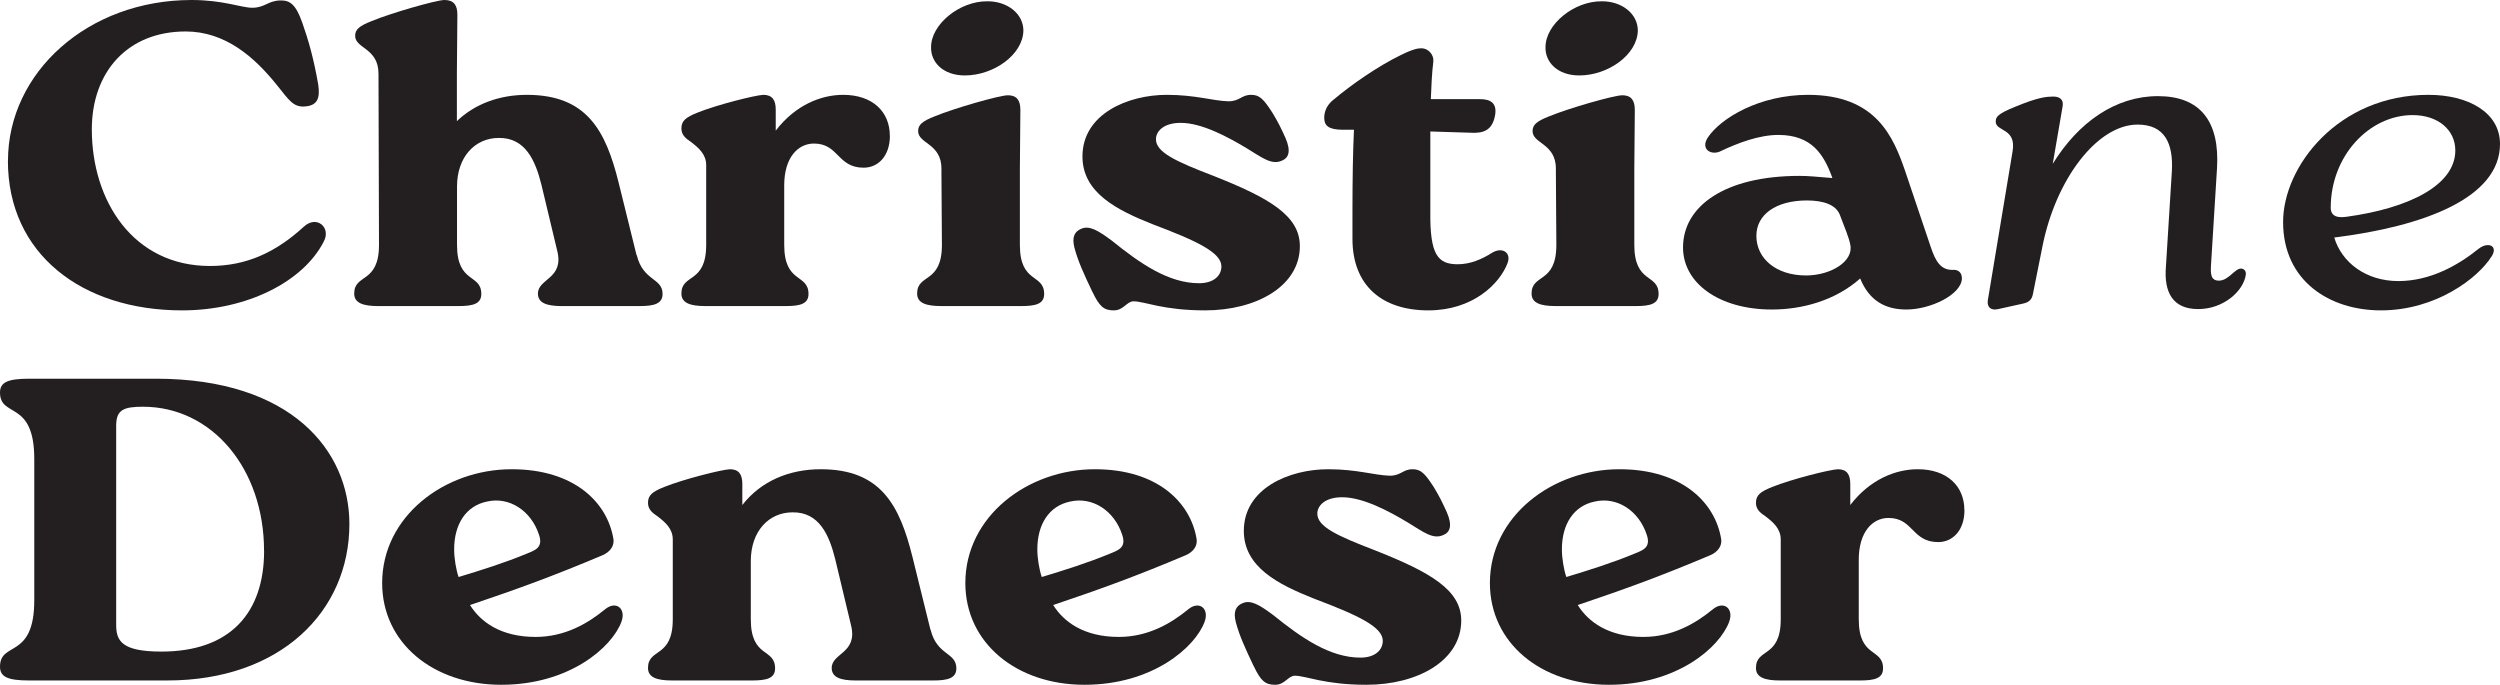
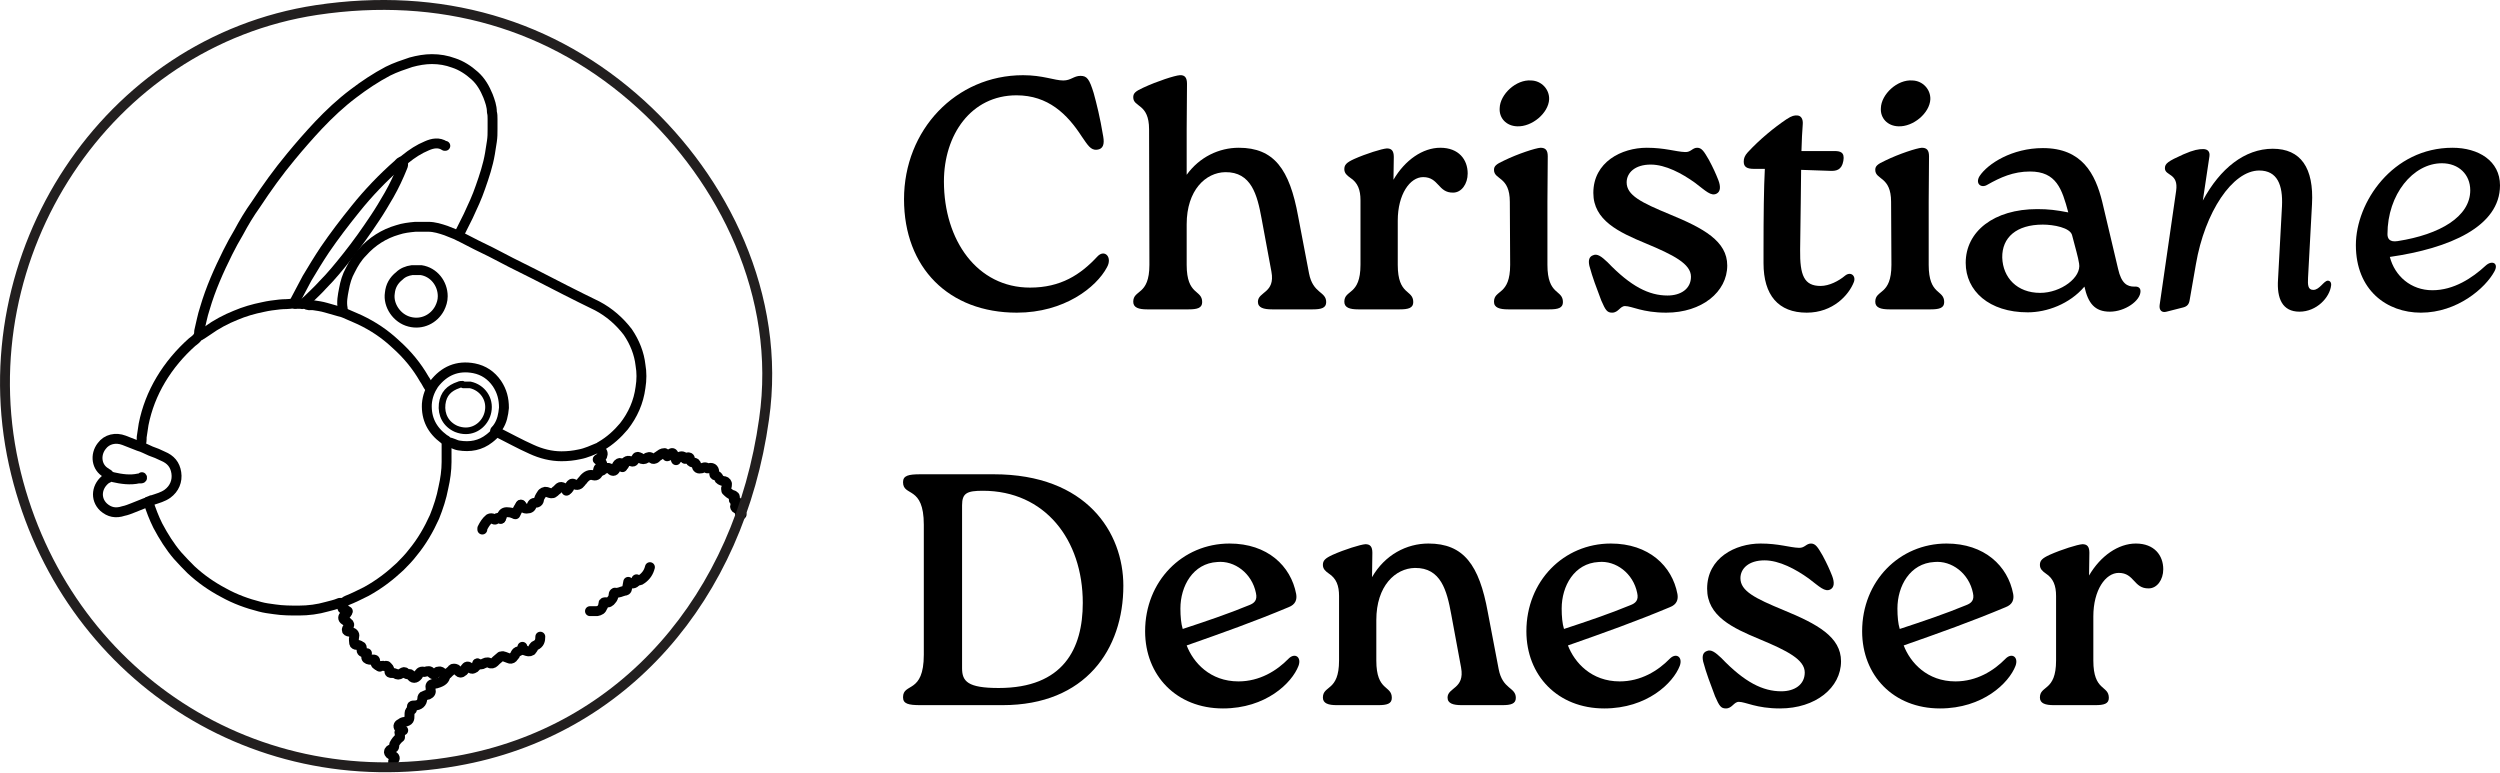
- <svg xmlns="http://www.w3.org/2000/svg" id="Layer_2" data-name="Layer 2" viewBox="0 0 347.96 95.31">
+ <svg xmlns="http://www.w3.org/2000/svg" id="Layer_2" data-name="Layer 2" viewBox="0 0 379 117.08">
  <defs>
    <style>
      .cls-1 {
-         fill: #231f20;
+         stroke: #221f1f;
+         stroke-miterlimit: 10;
+       }
+ 
+       .cls-1, .cls-2, .cls-3 {
+         fill: none;
+       }
+ 
+       .cls-1, .cls-3 {
+         stroke-width: 1.5px;
+       }
+ 
+       .cls-2, .cls-3 {
+         stroke: #000;
+         stroke-linecap: round;
+         stroke-linejoin: round;
      }
    </style>
  </defs>
  <g id="Layer_2-2" data-name="Layer 2">
    <g>
-       <path class="cls-1" d="M1.11,22.38C1.11,10.08,12.23,0,26.67,0c4.42,0,6.91,1.08,8.43,1.08,1.8,0,2.21-1.02,4.01-1.02,1.24,0,2.07.54,2.97,3.12.83,2.34,1.59,4.98,2.21,8.58.28,1.86-.07,2.94-1.87,3.06-1.59.12-2.21-.9-3.8-2.88-3.25-4.08-7.32-7.56-12.78-7.56-8.15,0-13.06,5.7-13.06,13.62,0,10.02,5.8,19.02,16.44,19.02,5.11,0,9.19-1.92,13.06-5.46,1.8-1.68,3.87.12,2.76,2.1-2.83,5.52-10.64,9.54-19.69,9.54-13.95,0-24.25-7.86-24.25-20.82h0Z" />
-       <path class="cls-1" d="M88.63,35.52c.9,3.66,3.59,3.12,3.59,5.4,0,1.38-1.24,1.68-3.18,1.68h-10.85c-2.07,0-3.32-.42-3.32-1.74,0-2.1,3.66-2.04,2.69-5.94l-2.21-9.24c-.83-3.3-2.21-6.54-5.94-6.48-3.25,0-5.8,2.58-5.8,6.78v8.1c0,5.46,3.38,3.96,3.38,6.84,0,1.38-1.17,1.68-3.18,1.68h-11.19c-2.07,0-3.32-.42-3.32-1.74,0-2.82,3.45-1.32,3.45-6.78l-.07-23.82c0-3.6-3.25-3.48-3.25-5.28,0-.9.62-1.38,2.28-2.04,2.76-1.14,9.05-2.94,10.15-2.94,1.31,0,1.8.72,1.8,2.04l-.07,8.22v6.6c2.49-2.4,5.94-3.66,9.74-3.66,8.36,0,10.98,4.98,12.78,12.24l2.49,10.08h.03Z" />
-       <path class="cls-1" d="M123.86,18.9c0,2.76-1.59,4.44-3.66,4.44-3.66,0-3.45-3.36-6.91-3.36-2.21,0-4.14,1.92-4.14,5.82v8.28c0,5.46,3.38,3.96,3.38,6.84,0,1.38-1.17,1.68-3.18,1.68h-11.19c-2.07,0-3.32-.42-3.32-1.74,0-2.82,3.45-1.32,3.45-6.78v-11.1c0-1.5-1.04-2.4-2.14-3.24-.62-.42-1.31-.9-1.31-1.86,0-1.08.62-1.56,2.28-2.22,2.69-1.08,7.94-2.4,9.12-2.46,1.24,0,1.73.72,1.73,2.04v2.94c2.76-3.6,6.35-4.98,9.39-4.98,4.08,0,6.49,2.34,6.49,5.7h.01Z" />
-       <path class="cls-1" d="M131.04,23.52c0-3.6-3.25-3.48-3.25-5.28,0-.9.62-1.38,2.28-2.04,2.76-1.14,9.05-2.94,10.22-2.94,1.24,0,1.73.72,1.73,2.04l-.07,8.22v10.56c0,5.46,3.38,3.96,3.38,6.84,0,1.38-1.17,1.68-3.18,1.68h-11.12c-2.14,0-3.38-.42-3.38-1.74,0-2.82,3.45-1.32,3.45-6.78l-.07-10.56h0ZM129.59,6.54c0-3.12,3.94-6.42,7.88-6.36,2.76,0,4.97,1.74,4.97,4.08-.07,3.36-4.14,6.24-8.15,6.24-3.04,0-4.77-1.86-4.7-3.96h0Z" />
-       <path class="cls-1" d="M152.04,40.62c-1.17-2.46-2-4.26-2.49-6.12-.41-1.56.07-2.28.9-2.64,1.17-.54,2.42.24,4.28,1.62,4.01,3.24,7.94,5.94,12.16,5.94,2,0,3.11-1.02,3.11-2.34,0-1.92-3.38-3.54-9.6-5.88-4.97-1.98-9.74-4.38-9.74-9.42,0-5.94,6.35-8.58,11.74-8.58,4.01,0,6.42.84,8.57.9,1.59,0,1.8-.9,3.18-.9,1.17,0,1.73.6,2.97,2.52.83,1.38,1.17,2.1,1.8,3.48.83,1.92.41,2.82-.55,3.18-1.38.6-2.69-.42-4.84-1.74-2.69-1.62-6.29-3.54-9.19-3.54-2.42,0-3.45,1.2-3.45,2.28,0,1.8,2.69,3.06,8.01,5.1,7.74,3.06,12.02,5.52,12.02,9.78,0,5.58-6.08,8.94-13.19,8.94-5.87,0-8.43-1.26-9.95-1.26-.97,0-1.38,1.26-2.76,1.26s-2-.54-2.97-2.58h0Z" />
-       <path class="cls-1" d="M209.86,36.54c-1.11,3-4.9,6.66-11.05,6.66-6.49,0-10.57-3.48-10.57-9.96v-3.78c0-4.5.07-8.58.21-11.4h-1.52c-2.07,0-2.62-.6-2.62-1.68,0-.9.41-1.8,1.24-2.46,2.56-2.16,6.29-4.74,9.39-6.24,1.8-.9,2.49-.96,2.9-.96.97,0,1.73.9,1.66,1.8-.21,1.74-.28,3.48-.35,5.28h6.84c1.31,0,2.49.42,2.07,2.4-.41,1.98-1.66,2.34-3.18,2.28l-5.8-.18v11.16c-.07,6,1.04,7.32,3.8,7.32,1.73,0,3.32-.66,4.83-1.62,1.45-.84,2.62.06,2.14,1.38h0Z" />
-       <path class="cls-1" d="M216.56,23.52c0-3.6-3.25-3.48-3.25-5.28,0-.9.62-1.38,2.28-2.04,2.76-1.14,9.05-2.94,10.22-2.94,1.24,0,1.73.72,1.73,2.04l-.07,8.22v10.56c0,5.46,3.38,3.96,3.38,6.84,0,1.38-1.17,1.68-3.18,1.68h-11.12c-2.14,0-3.38-.42-3.38-1.74,0-2.82,3.45-1.32,3.45-6.78l-.07-10.56h.01ZM215.11,6.54c0-3.12,3.94-6.42,7.88-6.36,2.76,0,4.97,1.74,4.97,4.08-.07,3.36-4.14,6.24-8.15,6.24-3.04,0-4.77-1.86-4.7-3.96h0Z" />
-       <path class="cls-1" d="M273.07,38.7c0,2.28-4.35,4.38-7.74,4.38-2.97,0-5.18-1.26-6.42-4.32-3.52,3.12-8.15,4.32-12.3,4.32-7.32,0-12.36-3.66-12.36-8.64,0-5.7,5.73-9.96,16.23-9.96,1.24,0,2.35.12,4.56.3-1.17-3.24-2.83-6-7.53-6-2.69,0-5.66,1.14-7.94,2.22-1.31.72-2.97-.18-1.87-1.86,1.8-2.7,7.18-5.94,13.95-5.94,9.46,0,11.88,5.82,13.54,10.68l3.52,10.44c.69,2.1,1.45,3.3,3.11,3.24.76-.06,1.24.42,1.24,1.14h.01ZM257.52,34.02c-.14-.84-.76-2.34-1.45-4.14-.55-1.38-2.28-1.98-4.56-1.98-4.35,0-7.05,1.98-7.05,4.92,0,3.18,2.76,5.52,6.91,5.52,3.45,0,6.7-1.98,6.15-4.32Z" />
-       <path class="cls-1" d="M312.58,38.22c-.28,2.22-3.04,4.8-6.63,4.8s-4.77-2.4-4.49-5.88l.83-13.32c.21-3.84-.97-6.48-4.77-6.48-5.59,0-11.4,7.56-13.26,17.04l-1.31,6.54c-.14.78-.55,1.14-1.31,1.32l-3.52.78c-.97.24-1.59-.24-1.45-1.2l3.45-20.76c.55-3.3-2.35-2.7-2.35-4.14,0-.84.62-1.26,3.87-2.52,2.21-.84,3.25-.96,4.14-.96.97,0,1.45.48,1.31,1.32l-1.38,8.04c3.59-5.82,8.77-9.42,14.64-9.42s8.63,3.48,8.22,10.08l-.83,13.38c-.07,1.26-.07,2.22,1.11,2.22,1.31,0,2.21-1.68,3.04-1.68.41,0,.76.3.69.84h0Z" />
-       <path class="cls-1" d="M346.78,35.7c-1.87,3-7.74,7.5-15.4,7.5-7.12,0-13.61-4.08-13.61-12.3,0-7.74,7.67-17.7,20.24-17.7,5.46,0,9.95,2.4,9.95,6.84,0,7.5-10.57,11.46-23.07,13.02,1.04,3.48,4.42,6.06,8.91,6.06s8.36-2.22,11.19-4.5c1.31-1.02,2.76-.42,1.8,1.08h-.01ZM324.4,28.92c0,.78.41,1.5,2.14,1.26,8.84-1.2,15.2-4.44,15.2-9.24,0-2.88-2.42-4.92-5.94-4.92-6.01,0-11.4,5.64-11.4,12.9h0Z" />
-       <path class="cls-1" d="M21.69,52.71c18.86,0,26.94,10.02,26.94,20.22,0,12.18-9.6,21.78-25.35,21.78H4.08c-2.97,0-4.08-.48-4.08-1.92,0-3.6,4.77-.96,4.77-9.24v-19.68c0-8.28-4.77-5.64-4.77-9.24,0-1.44,1.11-1.92,4.08-1.92h17.61ZM36.75,76.65c0-11.34-7.18-20.04-16.85-20.04-2.69,0-3.73.42-3.73,2.64v27.72c0,2.22.76,3.72,6.29,3.72,9.6,0,14.3-5.4,14.3-14.04h0Z" />
-       <path class="cls-1" d="M86.49,86.55c-1.31,3.54-7.25,8.76-16.72,8.76s-16.58-5.82-16.58-14.16c0-9.3,8.7-15.84,18.03-15.84,8.7,0,13.33,4.62,14.16,9.72.14.9-.41,1.8-1.59,2.28-6.84,2.88-11.6,4.62-18.37,6.9,1.45,2.34,4.28,4.44,9.12,4.44,4.01,0,7.18-1.8,9.67-3.84,1.52-1.26,2.97-.12,2.28,1.74ZM63.21,76.47c0,1.26.28,2.88.62,3.84,3.18-.96,6.42-1.98,9.46-3.24,1.17-.48,2.35-.84,1.73-2.64-1.1-3.36-4.14-5.34-7.25-4.62-2.9.6-4.56,3.12-4.56,6.66Z" />
-       <path class="cls-1" d="M129.52,87.63c.9,3.66,3.59,3.12,3.59,5.4,0,1.38-1.24,1.68-3.18,1.68h-10.85c-2.07,0-3.32-.42-3.32-1.74,0-2.1,3.66-2.04,2.69-5.94l-2.21-9.24c-.83-3.3-2.21-6.54-5.94-6.48-3.25,0-5.8,2.58-5.8,6.78v8.1c0,5.46,3.38,3.96,3.38,6.84,0,1.38-1.17,1.68-3.18,1.68h-11.19c-2.07,0-3.32-.42-3.32-1.74,0-2.82,3.45-1.32,3.45-6.78v-11.1c0-1.5-1.04-2.4-2.14-3.24-.62-.42-1.31-.9-1.31-1.86,0-1.08.62-1.56,2.28-2.22,2.69-1.08,7.94-2.4,9.12-2.46,1.24,0,1.73.72,1.73,2.04v2.94c2.56-3.3,6.49-4.98,10.91-4.98,8.36,0,10.98,4.98,12.78,12.24l2.49,10.08h.02Z" />
-       <path class="cls-1" d="M167.66,86.55c-1.31,3.54-7.25,8.76-16.72,8.76s-16.58-5.82-16.58-14.16c0-9.3,8.7-15.84,18.03-15.84,8.7,0,13.33,4.62,14.16,9.72.14.9-.41,1.8-1.59,2.28-6.84,2.88-11.6,4.62-18.37,6.9,1.45,2.34,4.28,4.44,9.12,4.44,4.01,0,7.18-1.8,9.67-3.84,1.52-1.26,2.97-.12,2.28,1.74ZM144.38,76.47c0,1.26.28,2.88.62,3.84,3.18-.96,6.42-1.98,9.46-3.24,1.17-.48,2.35-.84,1.73-2.64-1.1-3.36-4.14-5.34-7.25-4.62-2.9.6-4.56,3.12-4.56,6.66Z" />
-       <path class="cls-1" d="M174.5,92.73c-1.17-2.46-2-4.26-2.49-6.12-.41-1.56.07-2.28.9-2.64,1.17-.54,2.42.24,4.28,1.62,4.01,3.24,7.94,5.94,12.16,5.94,2,0,3.11-1.02,3.11-2.34,0-1.92-3.38-3.54-9.6-5.88-4.97-1.98-9.74-4.38-9.74-9.42,0-5.94,6.35-8.58,11.74-8.58,4.01,0,6.42.84,8.57.9,1.59,0,1.8-.9,3.18-.9,1.17,0,1.73.6,2.97,2.52.83,1.38,1.17,2.1,1.8,3.48.83,1.92.41,2.82-.55,3.18-1.38.6-2.69-.42-4.84-1.74-2.69-1.62-6.29-3.54-9.19-3.54-2.42,0-3.45,1.2-3.45,2.28,0,1.8,2.69,3.06,8.01,5.1,7.74,3.06,12.02,5.52,12.02,9.78,0,5.58-6.08,8.94-13.19,8.94-5.87,0-8.43-1.26-9.95-1.26-.97,0-1.38,1.26-2.76,1.26s-2-.54-2.97-2.58h0Z" />
-       <path class="cls-1" d="M240.67,86.55c-1.31,3.54-7.25,8.76-16.72,8.76s-16.58-5.82-16.58-14.16c0-9.3,8.7-15.84,18.03-15.84,8.7,0,13.33,4.62,14.16,9.72.14.9-.41,1.8-1.59,2.28-6.84,2.88-11.6,4.62-18.37,6.9,1.45,2.34,4.28,4.44,9.12,4.44,4.01,0,7.18-1.8,9.67-3.84,1.52-1.26,2.97-.12,2.28,1.74ZM217.39,76.47c0,1.26.28,2.88.62,3.84,3.18-.96,6.42-1.98,9.46-3.24,1.17-.48,2.35-.84,1.73-2.64-1.1-3.36-4.14-5.34-7.25-4.62-2.9.6-4.56,3.12-4.56,6.66Z" />
-       <path class="cls-1" d="M273.42,71.01c0,2.76-1.59,4.44-3.66,4.44-3.66,0-3.45-3.36-6.91-3.36-2.21,0-4.14,1.92-4.14,5.82v8.28c0,5.46,3.38,3.96,3.38,6.84,0,1.38-1.17,1.68-3.18,1.68h-11.19c-2.07,0-3.32-.42-3.32-1.74,0-2.82,3.45-1.32,3.45-6.78v-11.1c0-1.5-1.04-2.4-2.14-3.24-.62-.42-1.31-.9-1.31-1.86,0-1.08.62-1.56,2.28-2.22,2.69-1.08,7.94-2.4,9.12-2.46,1.24,0,1.73.72,1.73,2.04v2.94c2.76-3.6,6.36-4.98,9.39-4.98,4.08,0,6.49,2.34,6.49,5.7h.01Z" />
+       <path class="cls-3" d="M69.54,35.64l1.45-2.9c.68-1.45,1.35-2.9,1.84-4.35.58-1.64,1.16-3.38,1.45-5.12.1-.58.19-1.16.29-1.84s.1-1.16.1-1.84v-1.55c0-.39,0-.68-.1-1.06,0-.87-.29-1.64-.58-2.42-.48-1.16-1.06-2.22-2.03-3.09-.97-.87-2.03-1.55-3.19-1.93-1.06-.39-2.13-.58-3.29-.58-1.06,0-2.13.19-3.19.48-1.16.39-2.32.77-3.48,1.35-1.84.97-3.58,2.13-5.22,3.38-1.93,1.45-3.67,3.09-5.32,4.83-1.45,1.55-2.8,3.09-4.16,4.74-1.93,2.32-3.67,4.74-5.32,7.25-.97,1.35-1.84,2.8-2.61,4.25-.58.97-1.16,2.03-1.64,3-1.35,2.71-2.61,5.51-3.48,8.5-.39,1.16-.58,2.32-.87,3.48v.58" />
+       <path class="cls-3" d="M51.95,47.23v-.48c-.19-.97,0-1.93.19-2.9.19-1.06.48-2.03.97-2.9.48-.97,1.06-1.93,1.84-2.71,1.45-1.64,3.29-2.8,5.32-3.38.87-.29,1.74-.39,2.71-.48h1.93c.97,0,1.84.29,2.71.58.48.19.97.39,1.45.58,1.45.68,2.8,1.45,4.25,2.13s2.8,1.45,4.16,2.13c1.16.58,2.32,1.16,3.48,1.74,3.19,1.64,6.38,3.29,9.57,4.83,1.84.97,3.38,2.32,4.64,3.96,1.06,1.55,1.74,3.29,1.93,5.03.19,1.06.19,2.22,0,3.38-.29,2.22-1.16,4.16-2.51,5.89-.97,1.16-2.13,2.22-3.48,3-.1,0-.19.19-.29.19-.97.39-1.93.87-3,1.06-.87.19-1.74.29-2.71.29-1.55,0-3.09-.39-4.54-1.06-1.74-.77-3.48-1.74-5.22-2.61-.1,0-.19-.1-.29-.19" />
+       <path class="cls-3" d="M22.48,76.03c.39,1.26.87,2.51,1.45,3.67.87,1.64,1.84,3.19,3,4.54.68.77,1.35,1.45,2.03,2.13,1.45,1.35,3.09,2.51,4.93,3.48,1.74.97,3.58,1.64,5.51,2.13.68.19,1.45.29,2.22.39,1.26.19,2.42.19,3.67.19,1.45,0,2.9-.19,4.25-.58.68-.19,1.26-.29,1.93-.58h.48" />
+       <path class="cls-3" d="M67.7,67.14v2.9c0,1.26-.19,2.61-.48,3.87-.29,1.55-.77,3-1.35,4.45-.87,1.93-1.93,3.77-3.29,5.41-.58.77-1.26,1.45-1.93,2.13-1.55,1.45-3.19,2.71-5.12,3.77-.97.48-1.93.97-2.9,1.35-.48.19-.58.58-.77.97,0,.19.1.39.29.39s.39.19.58.29" />
+       <path class="cls-3" d="M61.13,24.43c-.39,0-.58.29-.77.48-2.32,2.03-4.54,4.35-6.47,6.76-1.64,2.03-3.19,4.06-4.64,6.18-.97,1.45-1.84,2.9-2.71,4.35-.58,1.16-1.26,2.32-1.84,3.48,0,.1-.1.19,0,.39" />
+       <path class="cls-3" d="M67.51,22.11h-.1c-.87-.58-1.84-.39-2.71,0-1.16.48-2.22,1.16-3.29,2.03-.19.19-.39.29-.29.58,0,.19,0,.39-.1.58-.58,1.45-1.26,2.9-2.03,4.25-.68,1.16-1.35,2.32-2.13,3.48-1.35,2.03-2.71,3.96-4.25,5.89-1.16,1.45-2.32,2.9-3.67,4.25-.77.87-1.64,1.64-2.42,2.42,0,0-.19.1-.19.19-.19.29-.39.39-.77.29-.39,0-.77,0-1.06-.1-.68.19-1.45.1-2.13.19-.87.1-1.64.19-2.51.39-1.45.29-2.8.68-4.16,1.26-1.45.58-2.9,1.35-4.25,2.32-.29.19-.58.39-.87.58-.1,0-.19.19-.39.19h-.1c-.19.39-.58.68-.97.97-1.84,1.64-3.48,3.58-4.74,5.7s-2.13,4.35-2.61,6.76c-.1.58-.19,1.26-.29,1.93,0,.39,0,.87-.19,1.26" />
+       <path class="cls-3" d="M75.14,65.4c0-.19.19-.39.39-.68.58-.87.77-1.84.87-2.9,0-1.35-.29-2.51-1.06-3.67-.87-1.26-2.03-2.03-3.48-2.32-2.51-.48-4.54.39-6.09,2.42-.58.87-.97,1.84-1.06,3-.1,2.22.77,3.96,2.61,5.32.19.1.39.19.58.48h0c.58,0,1.06.39,1.64.48,1.74.29,3.29,0,4.64-1.06.39-.29.77-.68,1.16-1.06" />
+       <path class="cls-3" d="M46.35,46.07c.29.29.68.19,1.06.19.68.1,1.35.19,2.03.39.68.19,1.35.39,2.03.58.58.1,1.06.39,1.55.58s1.06.48,1.55.68c2.03.97,3.77,2.13,5.41,3.67,1.74,1.55,3.19,3.29,4.35,5.32.29.39.48.87.77,1.26" />
+       <path class="cls-3" d="M16.58,72.07c-.1-.19-.39-.29-.48-.39-1.45-.77-1.74-2.71-.68-4.06.77-1.06,2.13-1.35,3.38-.87.77.29,1.45.58,2.22.87.68.19,1.16.48,1.84.77.58.19,1.26.48,1.84.77,1.16.48,1.84,1.26,2.03,2.51s-.29,2.42-1.35,3.19c-.68.48-1.45.68-2.32.97h-.1c-.39.29-.97.39-1.35.58-.48.19-.97.39-1.45.58s-.97.39-1.45.48c-1.16.39-2.13.19-3-.58-1.35-1.26-1.06-3.29.48-4.35,0,0,.19,0,.19-.1.19-.29.48-.19.77-.1,1.26.29,2.61.48,3.87.19h.39c.1,0,.19-.1.1-.19" />
+       <path class="cls-3" d="M67.51,102.32c0,.48-.19.87-.97,1.16s-.58.1-.87.19c-.39.1-.48.29-.39.68v.19c.1.39,0,.58-.39.77-.19,0-.39.1-.58.19-.19,0-.29.19-.29.39,0,.68-.48,1.06-1.16,1.06-.39,0-.48,0-.39.48,0,.1,0,.19-.1.19-.29.19-.29.39-.29.77,0,.68,0,.87-.77,1.06-.19,0-.39.1-.48.19-.39.19-.58.39-.29.77,0,.1.19.19.19.39" />
+       <path class="cls-3" d="M103.85,69.46s.19,0,.29-.1c.29-.1.48,0,.48.29q0,.39.48.48c.29,0,.39.1.48.39.1.48.29.58.77.48.29-.1.58-.29.87,0h.19c.48-.19.87,0,.87.58v.19c0,.1,0,.29.19.29s.39.19.48.39c.1.29.39.39.68.48.29,0,.48.1.58.39,0,.19,0,.39-.1.58-.1.19,0,.29,0,.48.29.29.58.58.97.68,0,0,.1,0,.19.1.19.1.19.19,0,.39q-.1.29.1.39h.19c.19,0,.19.19.1.39,0,.1-.1.19-.19.29-.1.19,0,.39.19.48,0,0,.19,0,.19.1.19,0,.29.19.29.39s0,.39.29.39" />
+       <path class="cls-3" d="M72.34,100.58c-.1.39-.29.68-.58.77-.19.1-.39,0-.48-.1-.39-.29-.48-.29-.77.1-.1.19-.19.39-.39.48-.19.19-.39.19-.58,0-.1-.1-.19-.19-.39-.39-.19-.1-.48-.1-.58,0-.1.19-.29.29-.48.48-.29.39-.48.39-.97.1,0,0-.19-.1-.29-.19-.19-.1-.29,0-.48,0l-.19.19c-.29.29-.48.29-.77,0-.19-.39-.58-.29-.87-.19-.1,0-.19.1-.29,0-.48-.1-.68.19-.87.58h0c-.39.48-.77.48-1.06,0,0-.19-.19-.29-.39-.19-.19,0-.29,0-.39-.19-.19-.19-.29-.19-.58,0,0,0-.1.1-.19.1-.29.19-.48.19-.77,0-.19-.1-.29-.1-.48-.1-.39,0-.48,0-.48-.39,0-.19,0-.29-.19-.48s-.19-.29-.39-.19h-.19c-.19-.1-.48,0-.68.1" />
+       <path class="cls-3" d="M90.7,69.65c.1.1.29.19.39.39.29.19.29.48,0,.68-.29.1-.48.39-.39.77,0,.39-.29.68-.68.58-.58-.19-1.06,0-1.55.58-.1.19-.29.29-.39.48-.29.39-.58.48-.97.29s-.48-.1-.68.19c-.1.29-.19.58-.48.68" />
+       <path class="cls-3" d="M85.87,74.39q0-.19-.19-.29c-.77-.48-.77-.29-1.26.19-.19.1-.29.29-.48.39-.19.19-.48.1-.77,0-.48-.19-.58-.19-.97.1-.19.29-.39.58-.48.87,0,.48-.29.58-.68.58-.19,0-.29.1-.39.29-.1.39-.29.58-.77.58-.19,0-.39,0-.58-.19-.1-.1-.19-.29-.39-.39" />
+       <path class="cls-3" d="M52.63,92.75c0,.1,0,.19-.1.29,0,0-.19.1-.29.19-.29.29-.29.58,0,.77.19.1.39.29.48.39.29.19.29.39.1.58,0,.1-.1.19-.19.29-.1.29-.1.39.19.48.1,0,.19,0,.39.1.48.1.58.39.48.77-.1.29,0,.58,0,.87,0,.19.19.29.39.29s.39,0,.58.19c.19,0,.19.19.19.39-.1.39,0,.48.39.58.1,0,.19.19.39.1" />
+       <path class="cls-3" d="M98.53,85.98c-.19.77-.58,1.35-1.26,1.84-.19.19-.48.19-.87.19" />
+       <path class="cls-3" d="M61.13,110.72c-.1,0-.29,0-.39.1-.19.1-.29.29-.1.48v.48c-.39.29-.68.68-.87,1.06v.19c0,.19,0,.29-.19.39s-.29.19-.48.29c-.19.19-.19.39,0,.58.1.1.29.19.48.29.29.19.39.39.1.68-.19.19,0,.48-.1.68" />
+       <path class="cls-3" d="M100.75,68.69c-.39,0-.58.19-.87.39-.19.1-.29.19-.48.39-.19.1-.39.19-.58,0-.29-.29-.58-.19-.87,0s-.58.19-.87,0c0,0,0-.1-.1-.1-.19-.1-.39-.19-.48,0s-.19.29-.39.48c0,.1-.19.19-.39.1-.58-.19-.77-.1-1.06.39,0,.19-.29.29-.29.48" />
+       <path class="cls-3" d="M81.91,96.52c0,.58-.1,1.06-.77,1.35-.1,0-.19.19-.29.29,0,.19-.19.29-.29.48-.29.19-.58.1-.87,0-.19,0-.29-.19-.48-.29" />
+       <path class="cls-3" d="M95.24,88.21c-.1.39-.1.68-.19,1.06,0,.19-.19.29-.39.29-.48.1-.87.39-1.45.29-.1,0-.19.19-.19.29,0,.29-.1.58-.29.77-.29.39-.48.48-.87.39-.19,0-.39,0-.39.19s0,.39-.1.48c-.19.48-.39.58-.87.68h-1.06" />
+       <path class="cls-3" d="M55.53,99.22v.48c0,.19.48.39.68.29h.39c.19,0,.29,0,.29.29,0,.39.19.58.58.68" />
+       <path class="cls-3" d="M78.04,77.87c-.29,0-.48-.19-.77-.19-.68-.1-.97,0-1.16.48,0,0,0,.19-.1.29s0,.19-.1.19" />
+       <path class="cls-3" d="M94.57,70.52c-.1,0-.19-.1-.29-.19-.19-.19-.39-.19-.58,0s-.29.48-.39.77c-.19.39-.48.39-.77,0q-.29-.29-.68-.1c-.1,0-.29.1-.39.19-.19.19-.48.29-.77.19" />
+       <path class="cls-3" d="M79.2,98.06c0,.29-.29.58-.58.68-.19,0-.39.19-.48.39,0,.19-.29.39-.39.58-.19.19-.39.19-.58.1-.29-.1-.48-.19-.77-.29-.19-.1-.39,0-.48,0-.19.19-.48.39-.68.58-.1.1-.19.19-.29.29-.19.19-.48.29-.77.1-.39-.19-.58,0-.87.1-.29.19-.58.19-.87,0" />
+       <path class="cls-3" d="M90.9,68.01c.1.1.19.19.29.39.29.19.19.77,0,.87-.19.1-.39.29-.58.39" />
+       <path class="cls-3" d="M75.92,78.64c-.29-.19-.48-.19-.68,0q-.19.29-.48,0c-.19-.1-.39-.1-.58,0-.48.39-.77.87-1.06,1.45v.19" />
+       <path class="cls-3" d="M79.01,76.51c0,.19-.1.1-.19.19-.29.39-.48.87-.68,1.26h0" />
+       <path class="cls-3" d="M103.85,69.56c0-.1-.1-.1-.1-.19q-.39-.39-.87,0c-.19.1-.39.1-.39.39" />
+       <path class="cls-3" d="M96.5,87.82c0,.48-.48.77-.87.58-.1,0-.19-.1-.29,0" />
+       <path class="cls-3" d="M101.14,69.17c.19,0,.29-.19.39-.29.39-.29.48-.29.68.19,0,.1.1.29.19.39" />
+       <path class="cls-2" d="M70.12,58.25c-.19,0-.39,0-.58.1-1.45.48-2.32,1.35-2.51,2.9-.19,1.64.58,3.09,2.13,3.77.48.19.97.29,1.45.29,1.74,0,3.09-1.35,3.38-2.9.39-1.93-.87-3.67-2.71-4.06h-1.06" />
+       <path class="cls-3" d="M62.48,40.95c-.77.1-1.45.39-1.93.87-.87.68-1.35,1.55-1.45,2.61-.29,1.84,1.06,3.87,3,4.35,1.84.48,3.67-.39,4.54-2.03.29-.58.48-1.16.48-1.84,0-1.93-1.35-3.67-3.29-3.96h-1.16" />
+       <g id="Generative_Object" data-name="Generative Object">
+         <path class="cls-1" d="M115.83,63.56c-3.77,26.96-21.26,47.35-46.58,51.8-32.08,5.7-60.4-14.5-67.16-45.03C-4.87,38.63,16.1,6.35,47.99,1.52c18.65-2.8,35.76,2.03,49.29,14.4,12.27,11.21,21.26,28.8,18.55,47.64h0Z" />
+       </g>
+     </g>
+     <g>
+       <path d="M137.05,30.2c0-10.5,7.85-18.8,18.05-18.8,3,0,4.75.8,6.1.8,1.15,0,1.6-.7,2.6-.7s1.35.5,2,2.6c.45,1.65.95,3.6,1.45,6.6.2,1.15,0,1.9-.95,2-.95.1-1.4-.7-2.3-2-2.2-3.4-5.1-6.25-9.9-6.25-6.9,0-11,6-11,13.05,0,8.95,5.05,16.1,13.05,16.1,4.65,0,7.65-1.95,10.2-4.7,1.1-1.2,2.35.1,1.45,1.65-1.6,3-6.45,6.85-13.65,6.85-10.3,0-17.1-6.8-17.1-17.2Z" />
+       <path d="M198.45,41.45c.6,3.1,2.6,2.7,2.6,4.35,0,.9-.75,1.1-2.05,1.1h-6.15c-1.3,0-2.15-.25-2.15-1.15,0-1.55,2.65-1.3,2.05-4.55l-1.5-8.1c-.65-3.55-1.55-7.05-5.5-7-2.95.05-5.85,2.7-5.85,7.9v6.15c0,4.7,2.35,3.7,2.35,5.65,0,.9-.75,1.1-2.05,1.1h-6.3c-1.25,0-2.1-.25-2.1-1.15,0-1.9,2.45-.9,2.45-5.6l-.05-20.55c0-3.95-2.4-3.3-2.4-4.85,0-.6.3-.9,1.5-1.45,2.15-1,4.8-1.85,5.55-1.9s1.1.35,1.1,1.3l-.05,6.9v6.9c1.95-2.7,4.9-4.1,7.9-4.1,5.35,0,7.7,3.25,9,10.4l1.65,8.65Z" />
+       <path d="M222.5,26.3c0,1.6-.95,2.9-2.2,2.9-2.3.05-2.15-2.35-4.55-2.35-2,0-3.85,2.6-3.85,6.6v6.7c0,4.7,2.35,3.7,2.35,5.65,0,.9-.75,1.1-2.05,1.1h-6.3c-1.25,0-2.1-.25-2.1-1.15,0-1.9,2.45-.9,2.45-5.6v-9.8c0-1.55-.4-2.65-1.55-3.4-.5-.35-.9-.7-.9-1.3,0-.65.3-1,1.5-1.55,1.8-.8,4.2-1.55,4.95-1.6.7,0,1.05.35,1.05,1.3l-.05,3.45c1.75-3,4.45-4.85,7.1-4.85,2.8,0,4.15,1.8,4.15,3.9Z" />
+       <path d="M228.89,30.6c0-3.9-2.4-3.3-2.4-4.85,0-.55.3-.85,1.5-1.4,2.15-1.05,4.8-1.9,5.55-1.95.75,0,1.1.35,1.1,1.3l-.05,6.9v9.55c0,4.7,2.35,3.7,2.35,5.65,0,.9-.75,1.1-2.05,1.1h-6.25c-1.3,0-2.15-.25-2.15-1.15,0-1.9,2.45-.9,2.45-5.6l-.05-9.55ZM227.35,16.4c.05-2.1,2.5-4.4,4.8-4.2,1.55.05,2.75,1.35,2.7,2.85-.1,2.1-2.6,4.2-4.85,4.1-1.65-.05-2.75-1.25-2.65-2.75Z" />
+       <path d="M242.75,45.55c-.75-2-1.3-3.4-1.8-5.25-.2-.9,0-1.4.55-1.6.65-.3,1.3.2,2.2,1.05,3.55,3.7,6.3,5.05,9.1,5.05,2,0,3.55-1,3.55-2.85,0-1.95-2.65-3.3-6.85-5.05-4.1-1.7-7.95-3.5-7.95-7.65,0-4.7,4.3-6.85,8.1-6.85,2.75,0,4.4.6,5.8.65.9.05,1.1-.65,1.85-.65.7,0,1.05.6,1.75,1.8.7,1.3,1.05,2.1,1.45,3.1.4,1.05.3,1.75-.25,2.05-.85.45-1.65-.4-3.3-1.65-1.95-1.4-4.45-2.75-6.7-2.75-2.4,0-3.65,1.25-3.65,2.7,0,1.95,2.2,3.05,6.55,4.85,5.1,2.1,8.7,4.05,8.7,7.75,0,4-3.85,7.15-9.25,7.15-3.6,0-5.2-1-6.25-1-.75,0-1,1-1.95,1-.75,0-1-.35-1.65-1.85Z" />
+       <path d="M281.05,42.75c-.75,1.95-3.15,4.65-7.15,4.65-4.3,0-6.55-2.65-6.55-7.5v-2.05c0-5.15.05-9.4.2-12.25h-1.65c-1.15,0-1.55-.35-1.55-1.1,0-.5.15-.9.6-1.4,1.85-2,4-3.75,5.85-5,.9-.6,1.25-.6,1.6-.6.65,0,.95.55.9,1.3-.1,1.2-.15,2.45-.2,4.1h5c.85,0,1.6.15,1.35,1.5-.25,1.4-1.1,1.55-2.05,1.5l-4.35-.15c-.05,2.75-.05,6.5-.15,12.1-.05,3.9.6,5.5,3.1,5.5,1.3,0,2.75-.75,3.7-1.55.85-.7,1.7,0,1.35.95Z" />
+       <path d="M286.69,30.6c0-3.9-2.4-3.3-2.4-4.85,0-.55.3-.85,1.5-1.4,2.15-1.05,4.8-1.9,5.55-1.95.75,0,1.1.35,1.1,1.3l-.05,6.9v9.55c0,4.7,2.35,3.7,2.35,5.65,0,.9-.75,1.1-2.05,1.1h-6.25c-1.3,0-2.15-.25-2.15-1.15,0-1.9,2.45-.9,2.45-5.6l-.05-9.55ZM285.14,16.4c.05-2.1,2.5-4.4,4.8-4.2,1.55.05,2.75,1.35,2.7,2.85-.1,2.1-2.6,4.2-4.85,4.1-1.65-.05-2.75-1.25-2.65-2.75Z" />
+       <path d="M324.5,44.15c0,1.45-2.35,3.1-4.65,3.1s-3.3-1.3-3.85-3.8c-2.25,2.65-5.7,3.9-8.6,3.9-5.85,0-9.4-3.25-9.4-7.5,0-4.75,4.25-8.15,10.85-8.15,1.7,0,2.9.15,4.7.5-.95-3.55-1.8-6.2-5.8-6.2-2.55,0-4.5.9-6.45,2-.95.6-1.9-.15-1.2-1.3,1.25-1.9,4.95-4.25,9.6-4.25,5.95,0,7.95,3.9,9,8.15l2.4,10.15c.5,2.25,1.4,2.7,2.45,2.7.55-.05.95.15.95.7ZM315.19,39.95c-.15-1-.55-2.3-1.05-4.25-.25-1.2-2.85-1.65-4.45-1.65-4,0-6.2,1.95-6.15,5,.1,3.05,2.25,5.35,5.75,5.35,3.15,0,6.3-2.35,5.9-4.45Z" />
+       <path d="M353.4,43.25c-.2,1.85-2.2,4-4.8,4s-3.45-2-3.25-4.9l.6-11.1c.15-3.2-.7-5.4-3.45-5.4-4.05,0-8.25,6.3-9.6,14.2l-.95,5.45c-.1.65-.4.95-.95,1.1l-2.55.65c-.7.2-1.15-.2-1.05-1l2.5-17.3c.4-2.75-1.7-2.25-1.7-3.45,0-.7.45-1.05,2.8-2.1,1.6-.7,2.35-.8,3-.8.7,0,1.05.4.95,1.1l-1,6.7c2.6-4.85,6.35-7.85,10.6-7.85s6.25,2.9,5.95,8.4l-.6,11.15c-.05,1.05-.05,1.85.8,1.85.95,0,1.6-1.4,2.2-1.4.3,0,.55.25.5.7Z" />
+       <path d="M378.15,41.15c-1.35,2.5-5.6,6.25-11.15,6.25-5.15,0-9.85-3.4-9.85-10.25,0-6.45,5.55-14.75,14.65-14.75,3.95,0,7.2,2,7.2,5.7,0,6.25-7.65,9.55-16.7,10.85.75,2.9,3.2,5.05,6.45,5.05s6.05-1.85,8.1-3.75c.95-.85,2-.35,1.3.9ZM361.94,35.5c0,.65.3,1.25,1.55,1.05,6.4-1,11-3.7,11-7.7,0-2.4-1.75-4.1-4.3-4.1-4.35,0-8.25,4.7-8.25,10.75Z" />
+       <path d="M150.65,71.9c14.1,0,19.65,8.85,19.65,16.9,0,9.6-5.7,18.1-18.3,18.1h-12.45c-1.85,0-2.65-.2-2.65-1.2,0-2.25,3.15-.45,3.15-6.45v-19.7c0-6-3.15-4.2-3.15-6.45,0-1,.8-1.2,2.65-1.2h11.1ZM164.15,91.4c0-9.6-5.75-17-15.15-17-2.4,0-3.15.35-3.15,2.2v24.7c0,2,.85,3,5.55,3,9.8,0,12.75-5.95,12.75-12.9Z" />
+       <path d="M196.85,100.95c-1,2.6-4.95,6.45-11.45,6.45-7.05,0-11.8-5-11.8-11.7,0-7.6,5.65-13.3,12.8-13.3,5.75,0,9.3,3.4,10.1,7.65.15.85-.1,1.6-1.15,2-5.25,2.2-9.9,3.85-15.45,5.8,1,2.6,3.55,5.45,7.85,5.45,3.2,0,5.8-1.6,7.6-3.45.95-.95,2-.25,1.5,1.1ZM178.95,92.25c0,1.2.1,2.3.35,3.1,3.5-1.15,6.9-2.3,10.05-3.6.8-.3,1.3-.75,1.05-1.85-.6-3-3.25-4.95-5.85-4.7-3.7.2-5.6,3.65-5.6,7.05Z" />
+       <path d="M227.2,101.45c.6,3.1,2.6,2.7,2.6,4.35,0,.9-.75,1.1-2.05,1.1h-6.15c-1.3,0-2.15-.25-2.15-1.15,0-1.55,2.65-1.3,2.05-4.55l-1.5-8.1c-.65-3.55-1.55-7.05-5.5-7-2.95.05-5.85,2.7-5.85,7.9v6.15c0,4.7,2.35,3.7,2.35,5.65,0,.9-.75,1.1-2.05,1.1h-6.3c-1.25,0-2.1-.25-2.1-1.15,0-1.9,2.45-.9,2.45-5.6v-9.8c0-1.55-.4-2.65-1.55-3.4-.5-.35-.9-.7-.9-1.3,0-.65.3-1,1.5-1.55,1.8-.8,4.2-1.55,4.95-1.6.7,0,1.05.35,1.05,1.3l-.05,3.7c1.95-3.4,5.25-5.1,8.55-5.1,5.35,0,7.7,3.25,9,10.4l1.65,8.65Z" />
+       <path d="M254.65,100.95c-1,2.6-4.95,6.45-11.45,6.45-7.05,0-11.8-5-11.8-11.7,0-7.6,5.65-13.3,12.8-13.3,5.75,0,9.3,3.4,10.1,7.65.15.85-.1,1.6-1.15,2-5.25,2.2-9.9,3.85-15.45,5.8,1,2.6,3.55,5.45,7.85,5.45,3.2,0,5.8-1.6,7.6-3.45.95-.95,2-.25,1.5,1.1ZM236.75,92.25c0,1.2.1,2.3.35,3.1,3.5-1.15,6.9-2.3,10.05-3.6.8-.3,1.3-.75,1.05-1.85-.6-3-3.25-4.95-5.85-4.7-3.7.2-5.6,3.65-5.6,7.05Z" />
+       <path d="M260,105.55c-.75-2-1.3-3.4-1.8-5.25-.2-.9,0-1.4.55-1.6.65-.3,1.3.2,2.2,1.05,3.55,3.7,6.3,5.05,9.1,5.05,2,0,3.55-1,3.55-2.85,0-1.95-2.65-3.3-6.85-5.05-4.1-1.7-7.95-3.5-7.95-7.65,0-4.7,4.3-6.85,8.1-6.85,2.75,0,4.4.6,5.8.65.9.05,1.1-.65,1.85-.65.7,0,1.05.6,1.75,1.8.7,1.3,1.05,2.1,1.45,3.1.4,1.05.3,1.75-.25,2.05-.85.45-1.65-.4-3.3-1.65-1.95-1.4-4.45-2.75-6.7-2.75-2.4,0-3.65,1.25-3.65,2.7,0,1.95,2.2,3.05,6.55,4.85,5.1,2.1,8.7,4.05,8.7,7.75,0,4-3.85,7.15-9.25,7.15-3.6,0-5.2-1-6.25-1-.75,0-1,1-1.95,1-.75,0-1-.35-1.65-1.85Z" />
+       <path d="M305.55,100.95c-1,2.6-4.95,6.45-11.45,6.45-7.05,0-11.8-5-11.8-11.7,0-7.6,5.65-13.3,12.8-13.3,5.75,0,9.3,3.4,10.1,7.65.15.85-.1,1.6-1.15,2-5.25,2.2-9.9,3.85-15.45,5.8,1,2.6,3.55,5.45,7.85,5.45,3.2,0,5.8-1.6,7.6-3.45.95-.95,2-.25,1.5,1.1ZM287.65,92.25c0,1.2.1,2.3.35,3.1,3.5-1.15,6.9-2.3,10.05-3.6.8-.3,1.3-.75,1.05-1.85-.6-3-3.25-4.95-5.85-4.7-3.7.2-5.6,3.65-5.6,7.05Z" />
+       <path d="M327.95,86.3c0,1.6-.95,2.9-2.2,2.9-2.3.05-2.15-2.35-4.55-2.35-2,0-3.85,2.6-3.85,6.6v6.7c0,4.7,2.35,3.7,2.35,5.65,0,.9-.75,1.1-2.05,1.1h-6.3c-1.25,0-2.1-.25-2.1-1.15,0-1.9,2.45-.9,2.45-5.6v-9.8c0-1.55-.4-2.65-1.55-3.4-.5-.35-.9-.7-.9-1.3,0-.65.3-1,1.5-1.55,1.8-.8,4.2-1.55,4.95-1.6.7,0,1.05.35,1.05,1.3l-.05,3.45c1.75-3,4.45-4.85,7.1-4.85,2.8,0,4.15,1.8,4.15,3.9Z" />
    </g>
  </g>
</svg>
